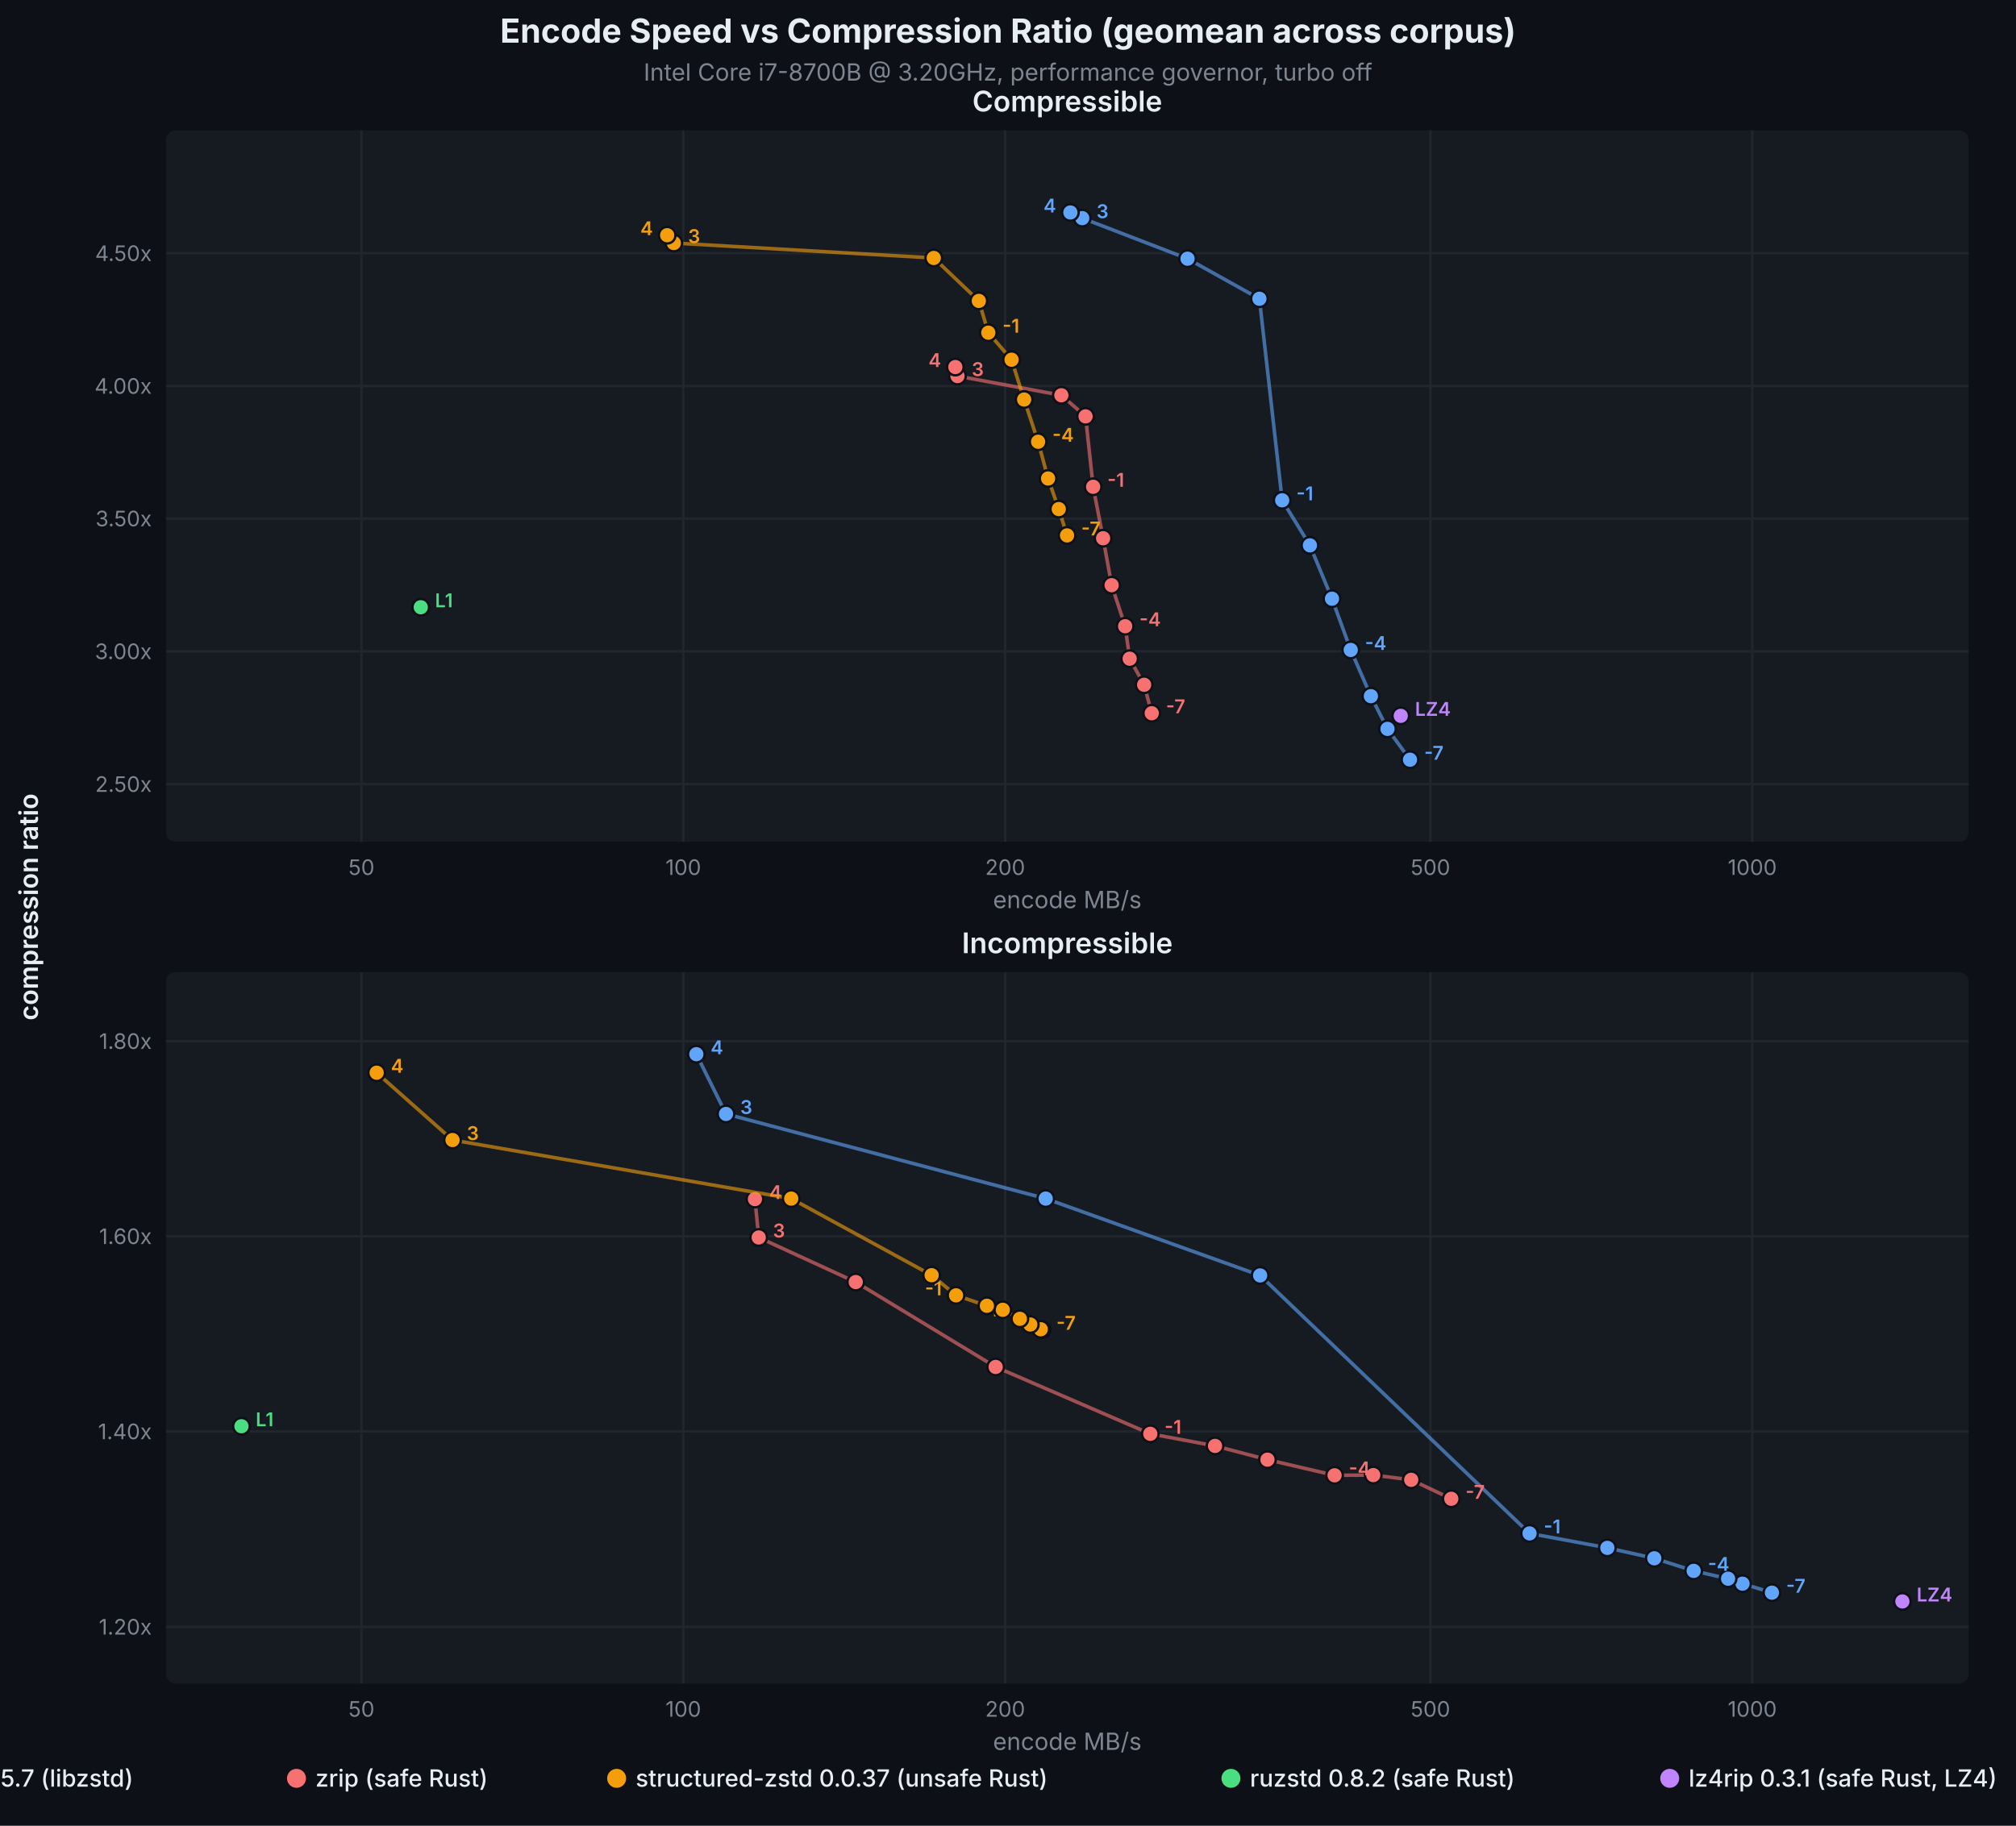
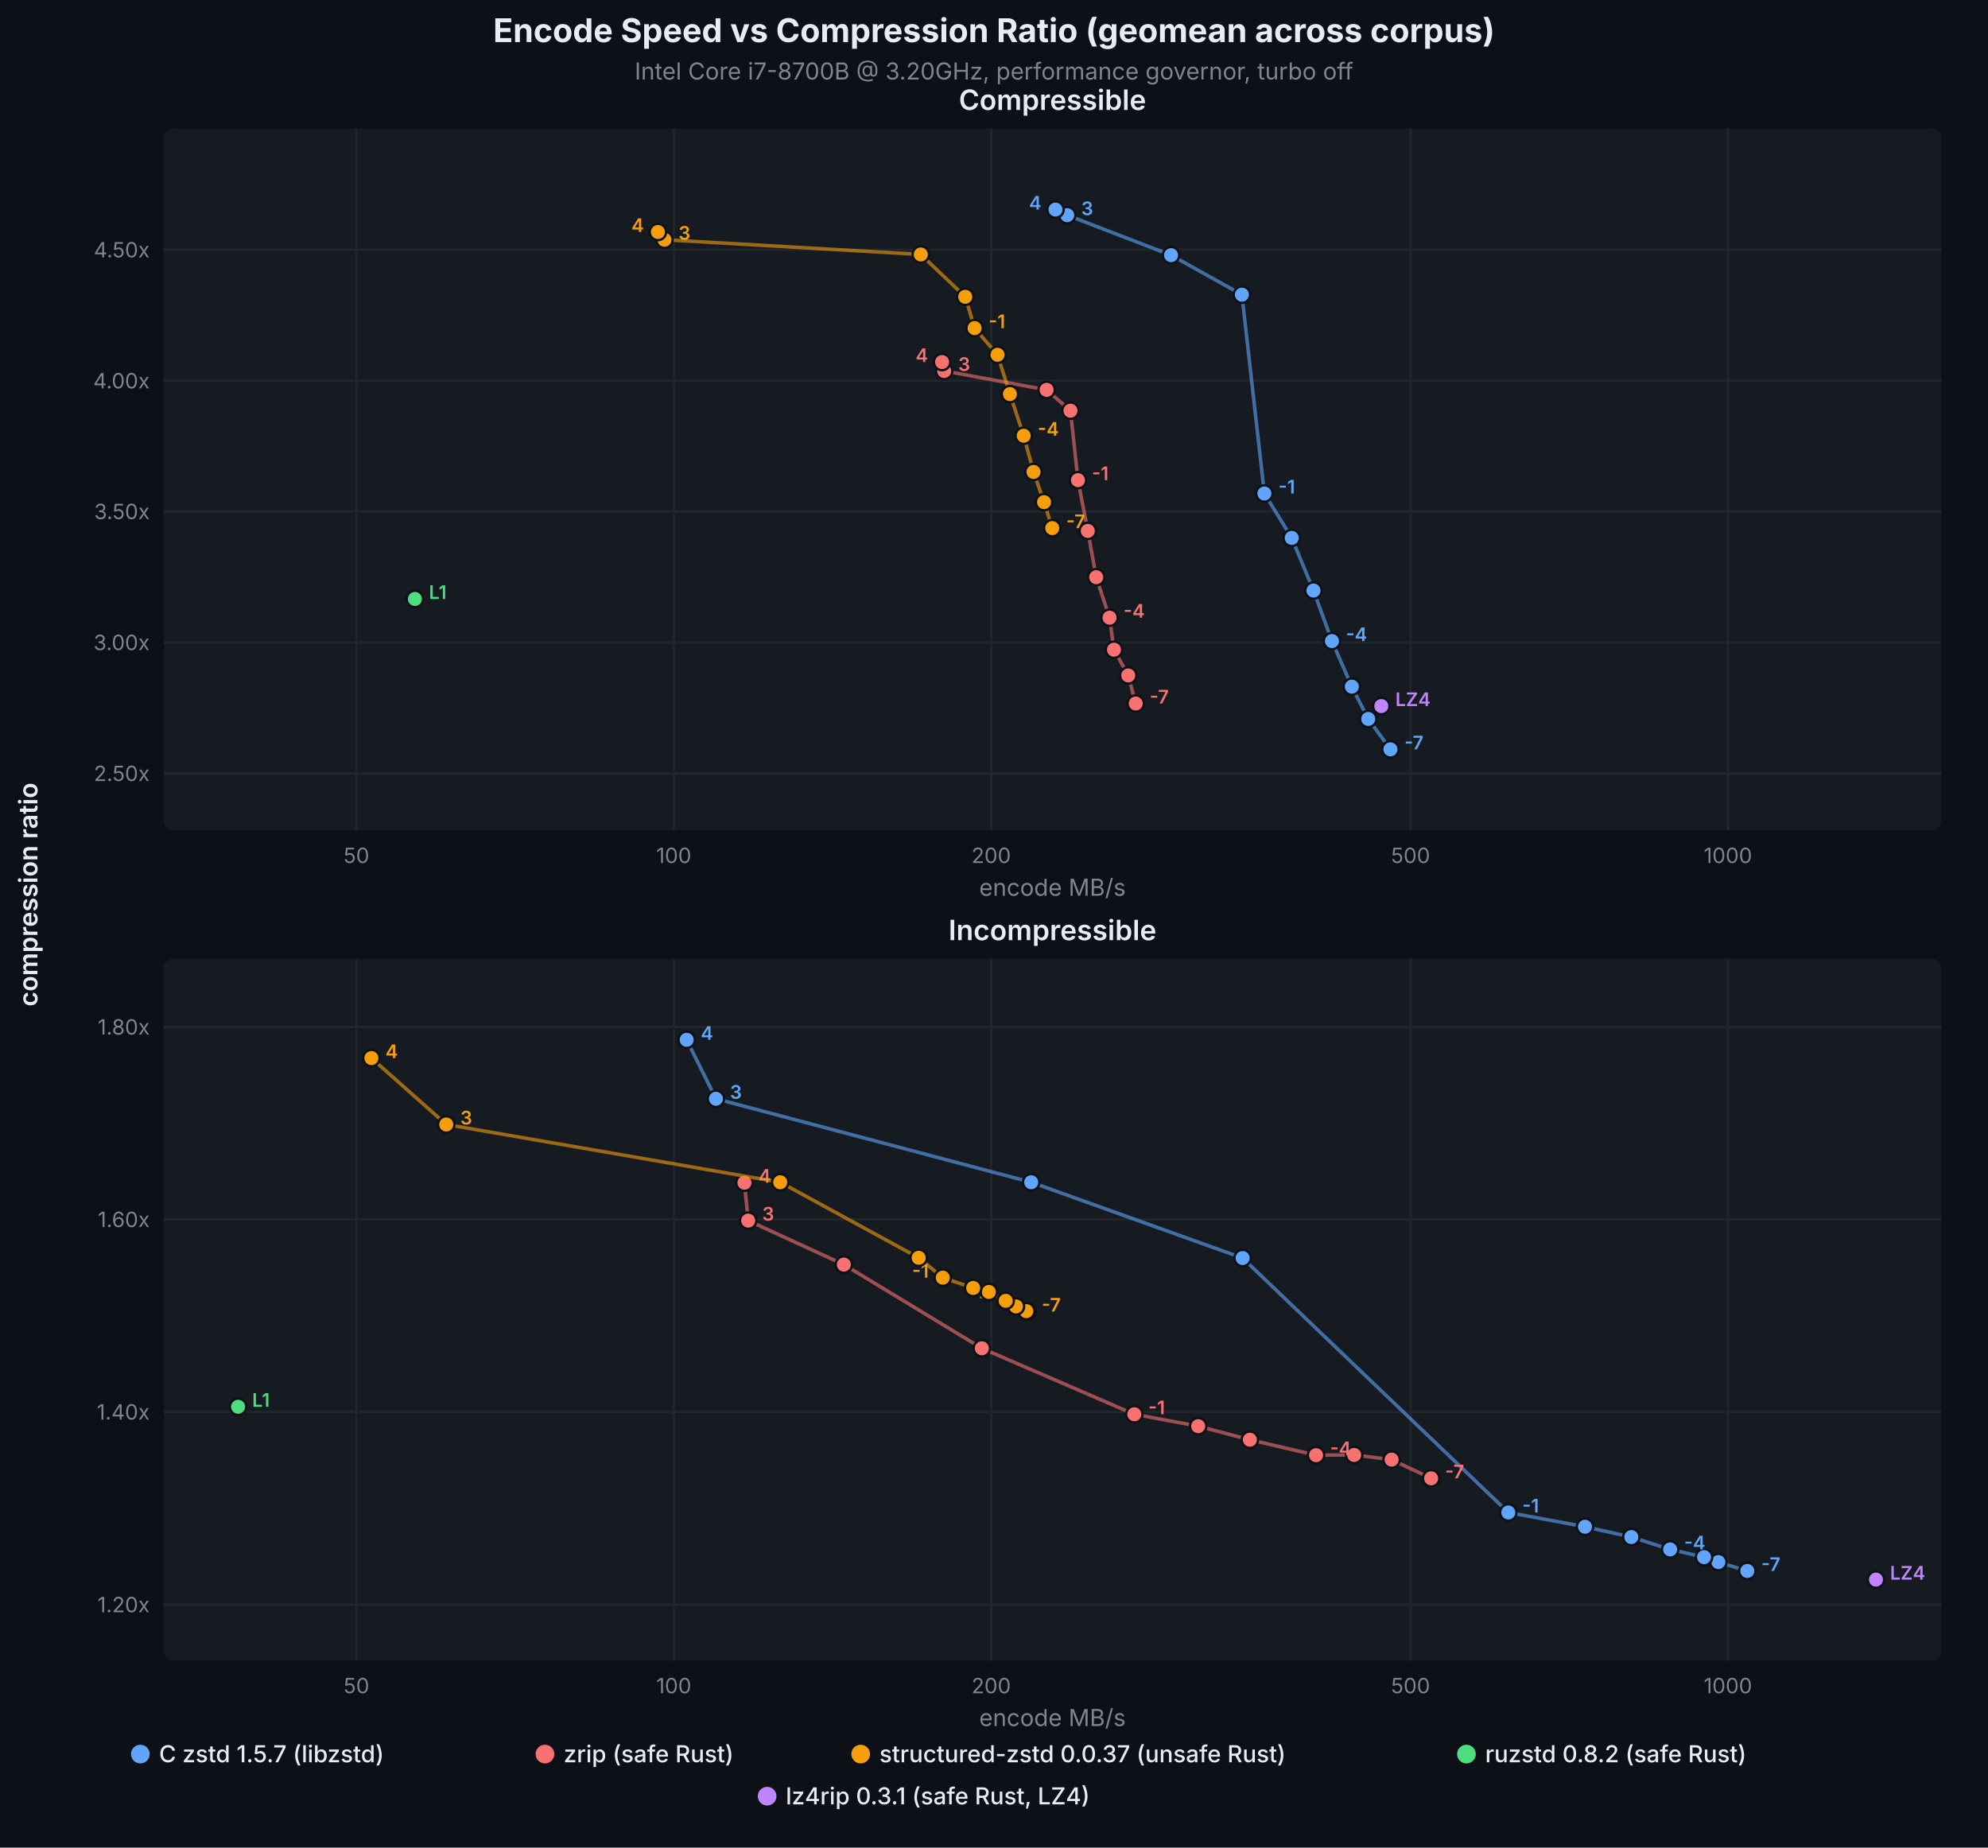
- <svg xmlns="http://www.w3.org/2000/svg" viewBox="0 0 850 770" font-family="system-ui, -apple-system, sans-serif">
-   <rect width="850" height="770" fill="#0d1117" />
+ <svg xmlns="http://www.w3.org/2000/svg" viewBox="0 0 850 790" font-family="system-ui, -apple-system, sans-serif">
+   <rect width="850" height="790" fill="#0d1117" />
  <text x="425.0" y="18" text-anchor="middle" fill="#e6edf3" font-size="14" font-weight="700">Encode Speed vs Compression Ratio (geomean across corpus)</text>
  <text x="425.0" y="34" text-anchor="middle" fill="#7d8590" font-size="10">Intel Core i7-8700B @ 3.20GHz, performance governor, turbo off</text>
  <rect x="70" y="55" width="760" height="300" fill="#161b22" rx="4" />
  <text x="450.0" y="47" text-anchor="middle" fill="#e6edf3" font-size="12" font-weight="600">Compressible</text>
  <line x1="70" y1="330.7" x2="830" y2="330.7" stroke="#21262d" stroke-width="1" />
  <text x="64" y="330.7" text-anchor="end" dominant-baseline="middle" fill="#7d8590" font-size="9">2.50x</text>
  <line x1="70" y1="274.7" x2="830" y2="274.7" stroke="#21262d" stroke-width="1" />
  <text x="64" y="274.7" text-anchor="end" dominant-baseline="middle" fill="#7d8590" font-size="9">3.00x</text>
  <line x1="70" y1="218.7" x2="830" y2="218.7" stroke="#21262d" stroke-width="1" />
  <text x="64" y="218.7" text-anchor="end" dominant-baseline="middle" fill="#7d8590" font-size="9">3.50x</text>
  <line x1="70" y1="162.8" x2="830" y2="162.8" stroke="#21262d" stroke-width="1" />
  <text x="64" y="162.8" text-anchor="end" dominant-baseline="middle" fill="#7d8590" font-size="9">4.00x</text>
  <line x1="70" y1="106.8" x2="830" y2="106.8" stroke="#21262d" stroke-width="1" />
  <text x="64" y="106.8" text-anchor="end" dominant-baseline="middle" fill="#7d8590" font-size="9">4.50x</text>
  <line x1="152.4" y1="55" x2="152.4" y2="355" stroke="#21262d" stroke-width="1" />
  <text x="152.4" y="369" text-anchor="middle" fill="#7d8590" font-size="9">50</text>
  <line x1="288.1" y1="55" x2="288.1" y2="355" stroke="#21262d" stroke-width="1" />
  <text x="288.1" y="369" text-anchor="middle" fill="#7d8590" font-size="9">100</text>
  <line x1="423.8" y1="55" x2="423.8" y2="355" stroke="#21262d" stroke-width="1" />
  <text x="423.8" y="369" text-anchor="middle" fill="#7d8590" font-size="9">200</text>
  <line x1="603.1" y1="55" x2="603.1" y2="355" stroke="#21262d" stroke-width="1" />
  <text x="603.1" y="369" text-anchor="middle" fill="#7d8590" font-size="9">500</text>
  <line x1="738.8" y1="55" x2="738.8" y2="355" stroke="#21262d" stroke-width="1" />
  <text x="738.8" y="369" text-anchor="middle" fill="#7d8590" font-size="9">1000</text>
  <text x="450.0" y="383" text-anchor="middle" fill="#7d8590" font-size="10">encode MB/s</text>
  <path d="M594.5,320.4L585.0,307.4L578.0,293.6L569.5,274.1L561.6,252.5L552.3,230.0L540.6,211.0L531.0,126.0L500.7,109.1L456.3,92.0L451.3,89.6" fill="none" stroke="#60a5fa" stroke-width="1.5" stroke-opacity="0.6" />
  <circle cx="594.5" cy="320.4" r="3.5" fill="#60a5fa" stroke="#0d1117" stroke-width="1" />
  <text x="600.5" y="320.4" text-anchor="start" fill="#60a5fa" font-size="8" font-weight="600">-7</text>
  <circle cx="585.0" cy="307.4" r="3.5" fill="#60a5fa" stroke="#0d1117" stroke-width="1" />
  <circle cx="578.0" cy="293.6" r="3.5" fill="#60a5fa" stroke="#0d1117" stroke-width="1" />
  <circle cx="569.5" cy="274.1" r="3.5" fill="#60a5fa" stroke="#0d1117" stroke-width="1" />
  <text x="575.5" y="274.1" text-anchor="start" fill="#60a5fa" font-size="8" font-weight="600">-4</text>
  <circle cx="561.6" cy="252.5" r="3.5" fill="#60a5fa" stroke="#0d1117" stroke-width="1" />
  <circle cx="552.3" cy="230.0" r="3.5" fill="#60a5fa" stroke="#0d1117" stroke-width="1" />
  <circle cx="540.6" cy="211.0" r="3.5" fill="#60a5fa" stroke="#0d1117" stroke-width="1" />
  <text x="546.6" y="211.0" text-anchor="start" fill="#60a5fa" font-size="8" font-weight="600">-1</text>
  <circle cx="531.0" cy="126.0" r="3.5" fill="#60a5fa" stroke="#0d1117" stroke-width="1" />
  <circle cx="500.7" cy="109.1" r="3.5" fill="#60a5fa" stroke="#0d1117" stroke-width="1" />
  <circle cx="456.3" cy="92.0" r="3.5" fill="#60a5fa" stroke="#0d1117" stroke-width="1" />
  <text x="462.3" y="92.0" text-anchor="start" fill="#60a5fa" font-size="8" font-weight="600">3</text>
  <circle cx="451.3" cy="89.6" r="3.5" fill="#60a5fa" stroke="#0d1117" stroke-width="1" />
  <text x="445.3" y="89.6" text-anchor="end" fill="#60a5fa" font-size="8" font-weight="600">4</text>
  <path d="M485.6,300.8L482.4,288.8L476.3,277.8L474.4,264.1L468.7,246.8L465.1,227.0L460.9,205.3L457.7,175.6L447.5,166.7L403.7,158.6L402.8,154.8" fill="none" stroke="#f87171" stroke-width="1.5" stroke-opacity="0.6" />
  <circle cx="485.6" cy="300.8" r="3.5" fill="#f87171" stroke="#0d1117" stroke-width="1" />
  <text x="491.6" y="300.8" text-anchor="start" fill="#f87171" font-size="8" font-weight="600">-7</text>
  <circle cx="482.4" cy="288.8" r="3.5" fill="#f87171" stroke="#0d1117" stroke-width="1" />
  <circle cx="476.3" cy="277.8" r="3.5" fill="#f87171" stroke="#0d1117" stroke-width="1" />
  <circle cx="474.4" cy="264.1" r="3.5" fill="#f87171" stroke="#0d1117" stroke-width="1" />
  <text x="480.4" y="264.1" text-anchor="start" fill="#f87171" font-size="8" font-weight="600">-4</text>
  <circle cx="468.7" cy="246.8" r="3.5" fill="#f87171" stroke="#0d1117" stroke-width="1" />
  <circle cx="465.1" cy="227.0" r="3.5" fill="#f87171" stroke="#0d1117" stroke-width="1" />
  <circle cx="460.9" cy="205.3" r="3.5" fill="#f87171" stroke="#0d1117" stroke-width="1" />
  <text x="466.9" y="205.3" text-anchor="start" fill="#f87171" font-size="8" font-weight="600">-1</text>
  <circle cx="457.7" cy="175.6" r="3.5" fill="#f87171" stroke="#0d1117" stroke-width="1" />
  <circle cx="447.5" cy="166.7" r="3.5" fill="#f87171" stroke="#0d1117" stroke-width="1" />
  <circle cx="403.7" cy="158.6" r="3.5" fill="#f87171" stroke="#0d1117" stroke-width="1" />
  <text x="409.7" y="158.6" text-anchor="start" fill="#f87171" font-size="8" font-weight="600">3</text>
  <circle cx="402.8" cy="154.8" r="3.5" fill="#f87171" stroke="#0d1117" stroke-width="1" />
  <text x="396.8" y="154.8" text-anchor="end" fill="#f87171" font-size="8" font-weight="600">4</text>
  <path d="M449.9,225.8L446.4,214.7L441.9,201.8L437.7,186.3L431.8,168.5L426.5,151.7L416.7,140.3L412.7,126.9L393.7,108.8L284.1,102.5L281.3,99.2" fill="none" stroke="#f59e0b" stroke-width="1.5" stroke-opacity="0.6" />
  <circle cx="449.9" cy="225.8" r="3.5" fill="#f59e0b" stroke="#0d1117" stroke-width="1" />
  <text x="455.9" y="225.8" text-anchor="start" fill="#f59e0b" font-size="8" font-weight="600">-7</text>
  <circle cx="446.4" cy="214.7" r="3.5" fill="#f59e0b" stroke="#0d1117" stroke-width="1" />
  <circle cx="441.9" cy="201.8" r="3.5" fill="#f59e0b" stroke="#0d1117" stroke-width="1" />
  <circle cx="437.7" cy="186.3" r="3.5" fill="#f59e0b" stroke="#0d1117" stroke-width="1" />
  <text x="443.7" y="186.3" text-anchor="start" fill="#f59e0b" font-size="8" font-weight="600">-4</text>
  <circle cx="431.8" cy="168.5" r="3.5" fill="#f59e0b" stroke="#0d1117" stroke-width="1" />
  <circle cx="426.5" cy="151.7" r="3.5" fill="#f59e0b" stroke="#0d1117" stroke-width="1" />
  <circle cx="416.7" cy="140.3" r="3.5" fill="#f59e0b" stroke="#0d1117" stroke-width="1" />
  <text x="422.7" y="140.3" text-anchor="start" fill="#f59e0b" font-size="8" font-weight="600">-1</text>
  <circle cx="412.7" cy="126.9" r="3.5" fill="#f59e0b" stroke="#0d1117" stroke-width="1" />
  <circle cx="393.7" cy="108.8" r="3.5" fill="#f59e0b" stroke="#0d1117" stroke-width="1" />
  <circle cx="284.1" cy="102.5" r="3.5" fill="#f59e0b" stroke="#0d1117" stroke-width="1" />
  <text x="290.1" y="102.5" text-anchor="start" fill="#f59e0b" font-size="8" font-weight="600">3</text>
  <circle cx="281.3" cy="99.2" r="3.5" fill="#f59e0b" stroke="#0d1117" stroke-width="1" />
  <text x="275.3" y="99.2" text-anchor="end" fill="#f59e0b" font-size="8" font-weight="600">4</text>
  <circle cx="177.4" cy="256.1" r="3.5" fill="#4ade80" stroke="#0d1117" stroke-width="1" />
  <text x="183.4" y="256.1" text-anchor="start" fill="#4ade80" font-size="8" font-weight="600">L1</text>
  <circle cx="590.6" cy="301.9" r="3.5" fill="#c084fc" stroke="#0d1117" stroke-width="1" />
  <text x="596.6" y="301.9" text-anchor="start" fill="#c084fc" font-size="8" font-weight="600">LZ4</text>
  <rect x="70" y="410" width="760" height="300" fill="#161b22" rx="4" />
  <text x="450.0" y="402" text-anchor="middle" fill="#e6edf3" font-size="12" font-weight="600">Incompressible</text>
  <line x1="70" y1="686.1" x2="830" y2="686.1" stroke="#21262d" stroke-width="1" />
  <text x="64" y="686.1" text-anchor="end" dominant-baseline="middle" fill="#7d8590" font-size="9">1.20x</text>
  <line x1="70" y1="603.7" x2="830" y2="603.7" stroke="#21262d" stroke-width="1" />
  <text x="64" y="603.7" text-anchor="end" dominant-baseline="middle" fill="#7d8590" font-size="9">1.40x</text>
  <line x1="70" y1="521.4" x2="830" y2="521.4" stroke="#21262d" stroke-width="1" />
  <text x="64" y="521.4" text-anchor="end" dominant-baseline="middle" fill="#7d8590" font-size="9">1.60x</text>
  <line x1="70" y1="439.1" x2="830" y2="439.1" stroke="#21262d" stroke-width="1" />
  <text x="64" y="439.1" text-anchor="end" dominant-baseline="middle" fill="#7d8590" font-size="9">1.80x</text>
  <line x1="152.4" y1="410" x2="152.4" y2="710" stroke="#21262d" stroke-width="1" />
  <text x="152.4" y="724" text-anchor="middle" fill="#7d8590" font-size="9">50</text>
  <line x1="288.1" y1="410" x2="288.1" y2="710" stroke="#21262d" stroke-width="1" />
  <text x="288.1" y="724" text-anchor="middle" fill="#7d8590" font-size="9">100</text>
  <line x1="423.8" y1="410" x2="423.8" y2="710" stroke="#21262d" stroke-width="1" />
  <text x="423.8" y="724" text-anchor="middle" fill="#7d8590" font-size="9">200</text>
  <line x1="603.1" y1="410" x2="603.1" y2="710" stroke="#21262d" stroke-width="1" />
  <text x="603.1" y="724" text-anchor="middle" fill="#7d8590" font-size="9">500</text>
  <line x1="738.8" y1="410" x2="738.8" y2="710" stroke="#21262d" stroke-width="1" />
  <text x="738.8" y="724" text-anchor="middle" fill="#7d8590" font-size="9">1000</text>
  <text x="450.0" y="738" text-anchor="middle" fill="#7d8590" font-size="10">encode MB/s</text>
  <path d="M747.1,671.7L734.7,667.9L728.6,665.8L714.1,662.5L697.5,657.2L677.7,652.8L644.9,646.7L531.3,537.9L440.9,505.5L306.1,469.8L293.6,444.6" fill="none" stroke="#60a5fa" stroke-width="1.5" stroke-opacity="0.6" />
  <circle cx="747.1" cy="671.7" r="3.5" fill="#60a5fa" stroke="#0d1117" stroke-width="1" />
  <text x="753.1" y="671.7" text-anchor="start" fill="#60a5fa" font-size="8" font-weight="600">-7</text>
  <circle cx="734.7" cy="667.9" r="3.5" fill="#60a5fa" stroke="#0d1117" stroke-width="1" />
  <circle cx="728.6" cy="665.8" r="3.5" fill="#60a5fa" stroke="#0d1117" stroke-width="1" />
  <circle cx="714.1" cy="662.5" r="3.5" fill="#60a5fa" stroke="#0d1117" stroke-width="1" />
  <text x="720.1" y="662.5" text-anchor="start" fill="#60a5fa" font-size="8" font-weight="600">-4</text>
  <circle cx="697.5" cy="657.2" r="3.5" fill="#60a5fa" stroke="#0d1117" stroke-width="1" />
  <circle cx="677.7" cy="652.8" r="3.5" fill="#60a5fa" stroke="#0d1117" stroke-width="1" />
  <circle cx="644.9" cy="646.7" r="3.5" fill="#60a5fa" stroke="#0d1117" stroke-width="1" />
  <text x="650.9" y="646.7" text-anchor="start" fill="#60a5fa" font-size="8" font-weight="600">-1</text>
  <circle cx="531.3" cy="537.9" r="3.5" fill="#60a5fa" stroke="#0d1117" stroke-width="1" />
  <circle cx="440.9" cy="505.5" r="3.5" fill="#60a5fa" stroke="#0d1117" stroke-width="1" />
  <circle cx="306.1" cy="469.8" r="3.5" fill="#60a5fa" stroke="#0d1117" stroke-width="1" />
  <text x="312.1" y="469.8" text-anchor="start" fill="#60a5fa" font-size="8" font-weight="600">3</text>
  <circle cx="293.6" cy="444.6" r="3.5" fill="#60a5fa" stroke="#0d1117" stroke-width="1" />
  <text x="299.6" y="444.6" text-anchor="start" fill="#60a5fa" font-size="8" font-weight="600">4</text>
  <path d="M611.9,632.1L595.0,624.1L579.0,622.1L562.7,622.2L534.4,615.6L512.3,609.8L485.0,604.7L419.8,576.5L360.8,540.7L319.9,521.9L318.3,505.7" fill="none" stroke="#f87171" stroke-width="1.5" stroke-opacity="0.6" />
  <circle cx="611.9" cy="632.1" r="3.5" fill="#f87171" stroke="#0d1117" stroke-width="1" />
  <text x="617.9" y="632.1" text-anchor="start" fill="#f87171" font-size="8" font-weight="600">-7</text>
  <circle cx="595.0" cy="624.1" r="3.5" fill="#f87171" stroke="#0d1117" stroke-width="1" />
  <circle cx="579.0" cy="622.1" r="3.5" fill="#f87171" stroke="#0d1117" stroke-width="1" />
  <circle cx="562.7" cy="622.2" r="3.5" fill="#f87171" stroke="#0d1117" stroke-width="1" />
  <text x="568.7" y="622.2" text-anchor="start" fill="#f87171" font-size="8" font-weight="600">-4</text>
  <circle cx="534.4" cy="615.6" r="3.5" fill="#f87171" stroke="#0d1117" stroke-width="1" />
  <circle cx="512.3" cy="609.8" r="3.5" fill="#f87171" stroke="#0d1117" stroke-width="1" />
  <circle cx="485.0" cy="604.7" r="3.5" fill="#f87171" stroke="#0d1117" stroke-width="1" />
  <text x="491.0" y="604.7" text-anchor="start" fill="#f87171" font-size="8" font-weight="600">-1</text>
  <circle cx="419.8" cy="576.5" r="3.5" fill="#f87171" stroke="#0d1117" stroke-width="1" />
  <circle cx="360.8" cy="540.7" r="3.5" fill="#f87171" stroke="#0d1117" stroke-width="1" />
  <circle cx="319.9" cy="521.9" r="3.5" fill="#f87171" stroke="#0d1117" stroke-width="1" />
  <text x="325.9" y="521.9" text-anchor="start" fill="#f87171" font-size="8" font-weight="600">3</text>
  <circle cx="318.3" cy="505.7" r="3.5" fill="#f87171" stroke="#0d1117" stroke-width="1" />
  <text x="324.3" y="505.7" text-anchor="start" fill="#f87171" font-size="8" font-weight="600">4</text>
  <path d="M439.4,560.8L438.8,560.6L434.4,558.6L430.0,556.2L422.8,552.4L416.1,550.7L403.1,546.3L392.8,537.8L333.6,505.5L190.8,480.8L158.8,452.4" fill="none" stroke="#f59e0b" stroke-width="1.5" stroke-opacity="0.6" />
  <circle cx="439.4" cy="560.8" r="3.5" fill="#f59e0b" stroke="#0d1117" stroke-width="1" />
  <text x="445.4" y="560.8" text-anchor="start" fill="#f59e0b" font-size="8" font-weight="600">-7</text>
  <circle cx="438.8" cy="560.6" r="3.5" fill="#f59e0b" stroke="#0d1117" stroke-width="1" />
  <circle cx="434.4" cy="558.6" r="3.5" fill="#f59e0b" stroke="#0d1117" stroke-width="1" />
  <circle cx="430.0" cy="556.2" r="3.5" fill="#f59e0b" stroke="#0d1117" stroke-width="1" />
  <text x="424.0" y="556.2" text-anchor="end" fill="#f59e0b" font-size="8" font-weight="600">-4</text>
  <circle cx="422.8" cy="552.4" r="3.5" fill="#f59e0b" stroke="#0d1117" stroke-width="1" />
  <circle cx="416.1" cy="550.7" r="3.5" fill="#f59e0b" stroke="#0d1117" stroke-width="1" />
  <circle cx="403.1" cy="546.3" r="3.5" fill="#f59e0b" stroke="#0d1117" stroke-width="1" />
  <text x="397.1" y="546.3" text-anchor="end" fill="#f59e0b" font-size="8" font-weight="600">-1</text>
  <circle cx="392.8" cy="537.8" r="3.5" fill="#f59e0b" stroke="#0d1117" stroke-width="1" />
  <circle cx="333.6" cy="505.5" r="3.5" fill="#f59e0b" stroke="#0d1117" stroke-width="1" />
  <circle cx="190.8" cy="480.8" r="3.5" fill="#f59e0b" stroke="#0d1117" stroke-width="1" />
  <text x="196.8" y="480.8" text-anchor="start" fill="#f59e0b" font-size="8" font-weight="600">3</text>
  <circle cx="158.8" cy="452.4" r="3.5" fill="#f59e0b" stroke="#0d1117" stroke-width="1" />
  <text x="164.8" y="452.4" text-anchor="start" fill="#f59e0b" font-size="8" font-weight="600">4</text>
  <circle cx="101.8" cy="601.5" r="3.5" fill="#4ade80" stroke="#0d1117" stroke-width="1" />
  <text x="107.8" y="601.5" text-anchor="start" fill="#4ade80" font-size="8" font-weight="600">L1</text>
  <circle cx="802.1" cy="675.4" r="3.5" fill="#c084fc" stroke="#0d1117" stroke-width="1" />
  <text x="808.1" y="675.4" text-anchor="start" fill="#c084fc" font-size="8" font-weight="600">LZ4</text>
  <text x="16" y="382.5" text-anchor="middle" fill="#e6edf3" font-size="11" font-weight="600" transform="rotate(-90,16,382.5)">compression ratio</text>
-   <circle cx="-48" cy="750" r="4" fill="#60a5fa" />
-   <text x="-40" y="753.5" fill="#e6edf3" font-size="10" font-weight="500">C zstd 1.5.7 (libzstd)</text>
-   <circle cx="125" cy="750" r="4" fill="#f87171" />
-   <text x="133" y="753.5" fill="#e6edf3" font-size="10" font-weight="500">zrip (safe Rust)</text>
-   <circle cx="260" cy="750" r="4" fill="#f59e0b" />
-   <text x="268" y="753.5" fill="#e6edf3" font-size="10" font-weight="500">structured-zstd 0.0.37 (unsafe Rust)</text>
-   <circle cx="519" cy="750" r="4" fill="#4ade80" />
-   <text x="527" y="753.5" fill="#e6edf3" font-size="10" font-weight="500">ruzstd 0.8.2 (safe Rust)</text>
-   <circle cx="704" cy="750" r="4" fill="#c084fc" />
-   <text x="712" y="753.5" fill="#e6edf3" font-size="10" font-weight="500">lz4rip 0.3.1 (safe Rust, LZ4)</text>
+   <circle cx="60" cy="750" r="4" fill="#60a5fa" />
+   <text x="68" y="753.5" fill="#e6edf3" font-size="10" font-weight="500">C zstd 1.5.7 (libzstd)</text>
+   <circle cx="233" cy="750" r="4" fill="#f87171" />
+   <text x="241" y="753.5" fill="#e6edf3" font-size="10" font-weight="500">zrip (safe Rust)</text>
+   <circle cx="368" cy="750" r="4" fill="#f59e0b" />
+   <text x="376" y="753.5" fill="#e6edf3" font-size="10" font-weight="500">structured-zstd 0.0.37 (unsafe Rust)</text>
+   <circle cx="627" cy="750" r="4" fill="#4ade80" />
+   <text x="635" y="753.5" fill="#e6edf3" font-size="10" font-weight="500">ruzstd 0.8.2 (safe Rust)</text>
+   <circle cx="328" cy="768" r="4" fill="#c084fc" />
+   <text x="336" y="771.5" fill="#e6edf3" font-size="10" font-weight="500">lz4rip 0.3.1 (safe Rust, LZ4)</text>
</svg>
